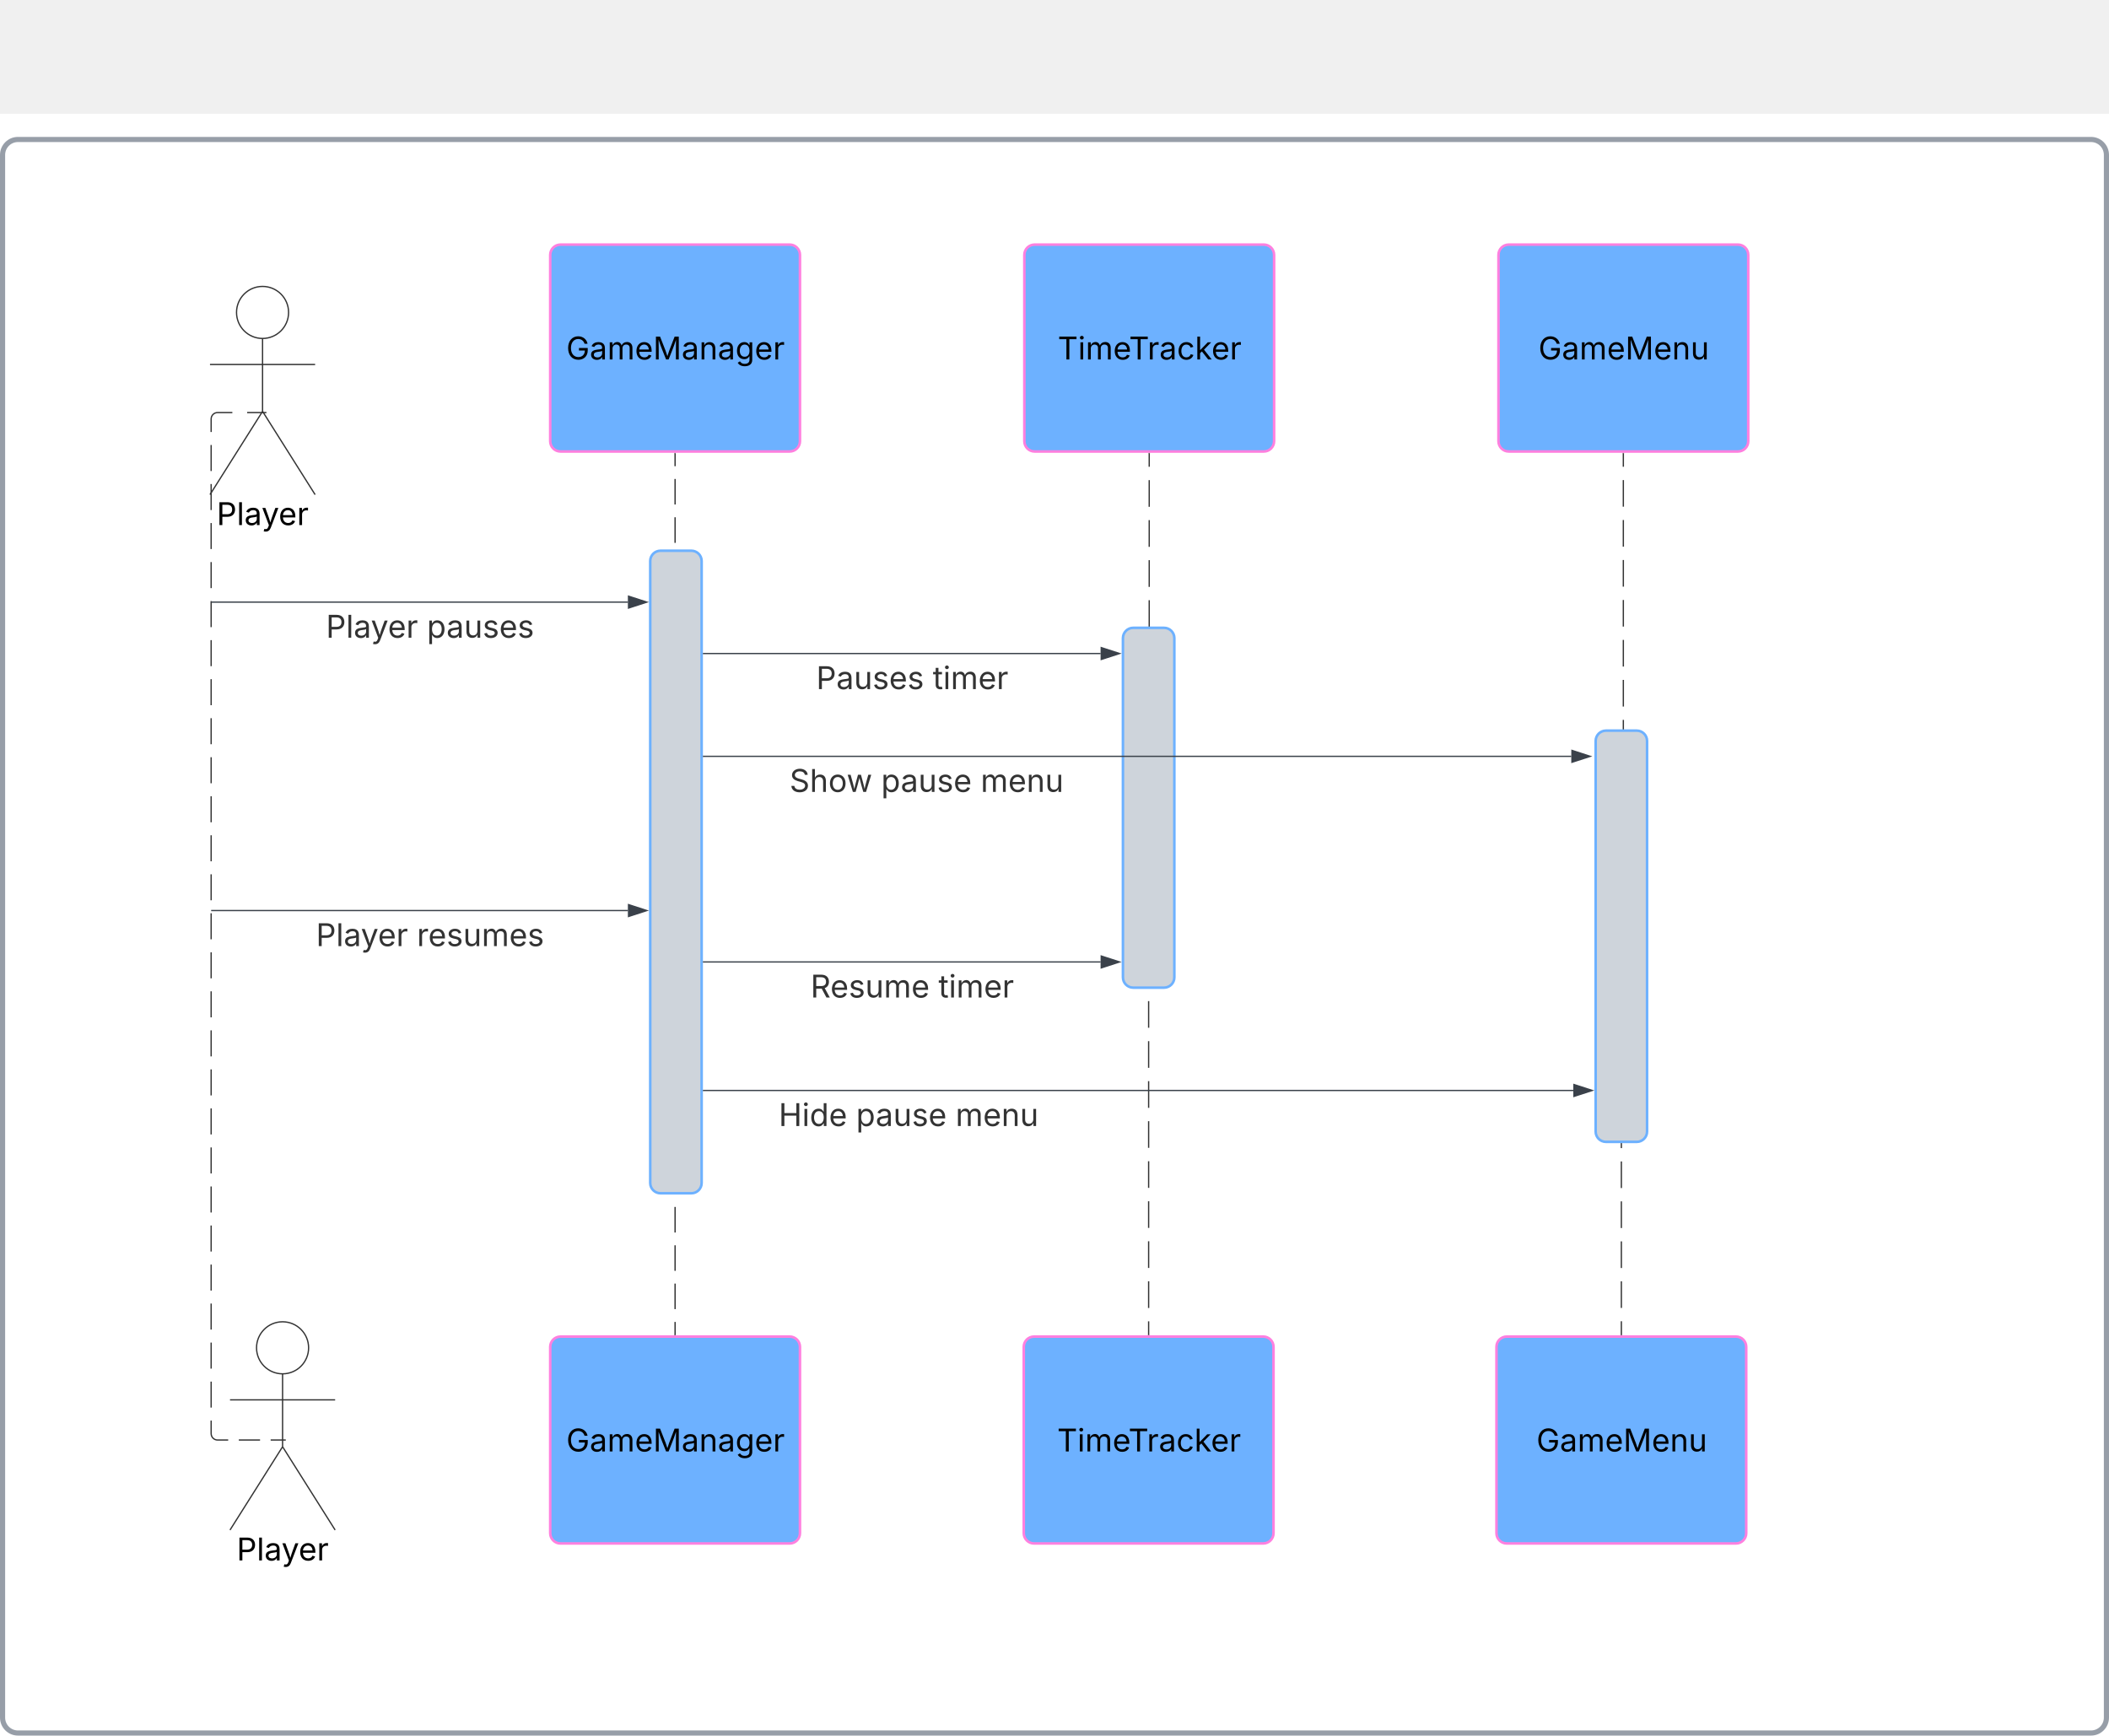
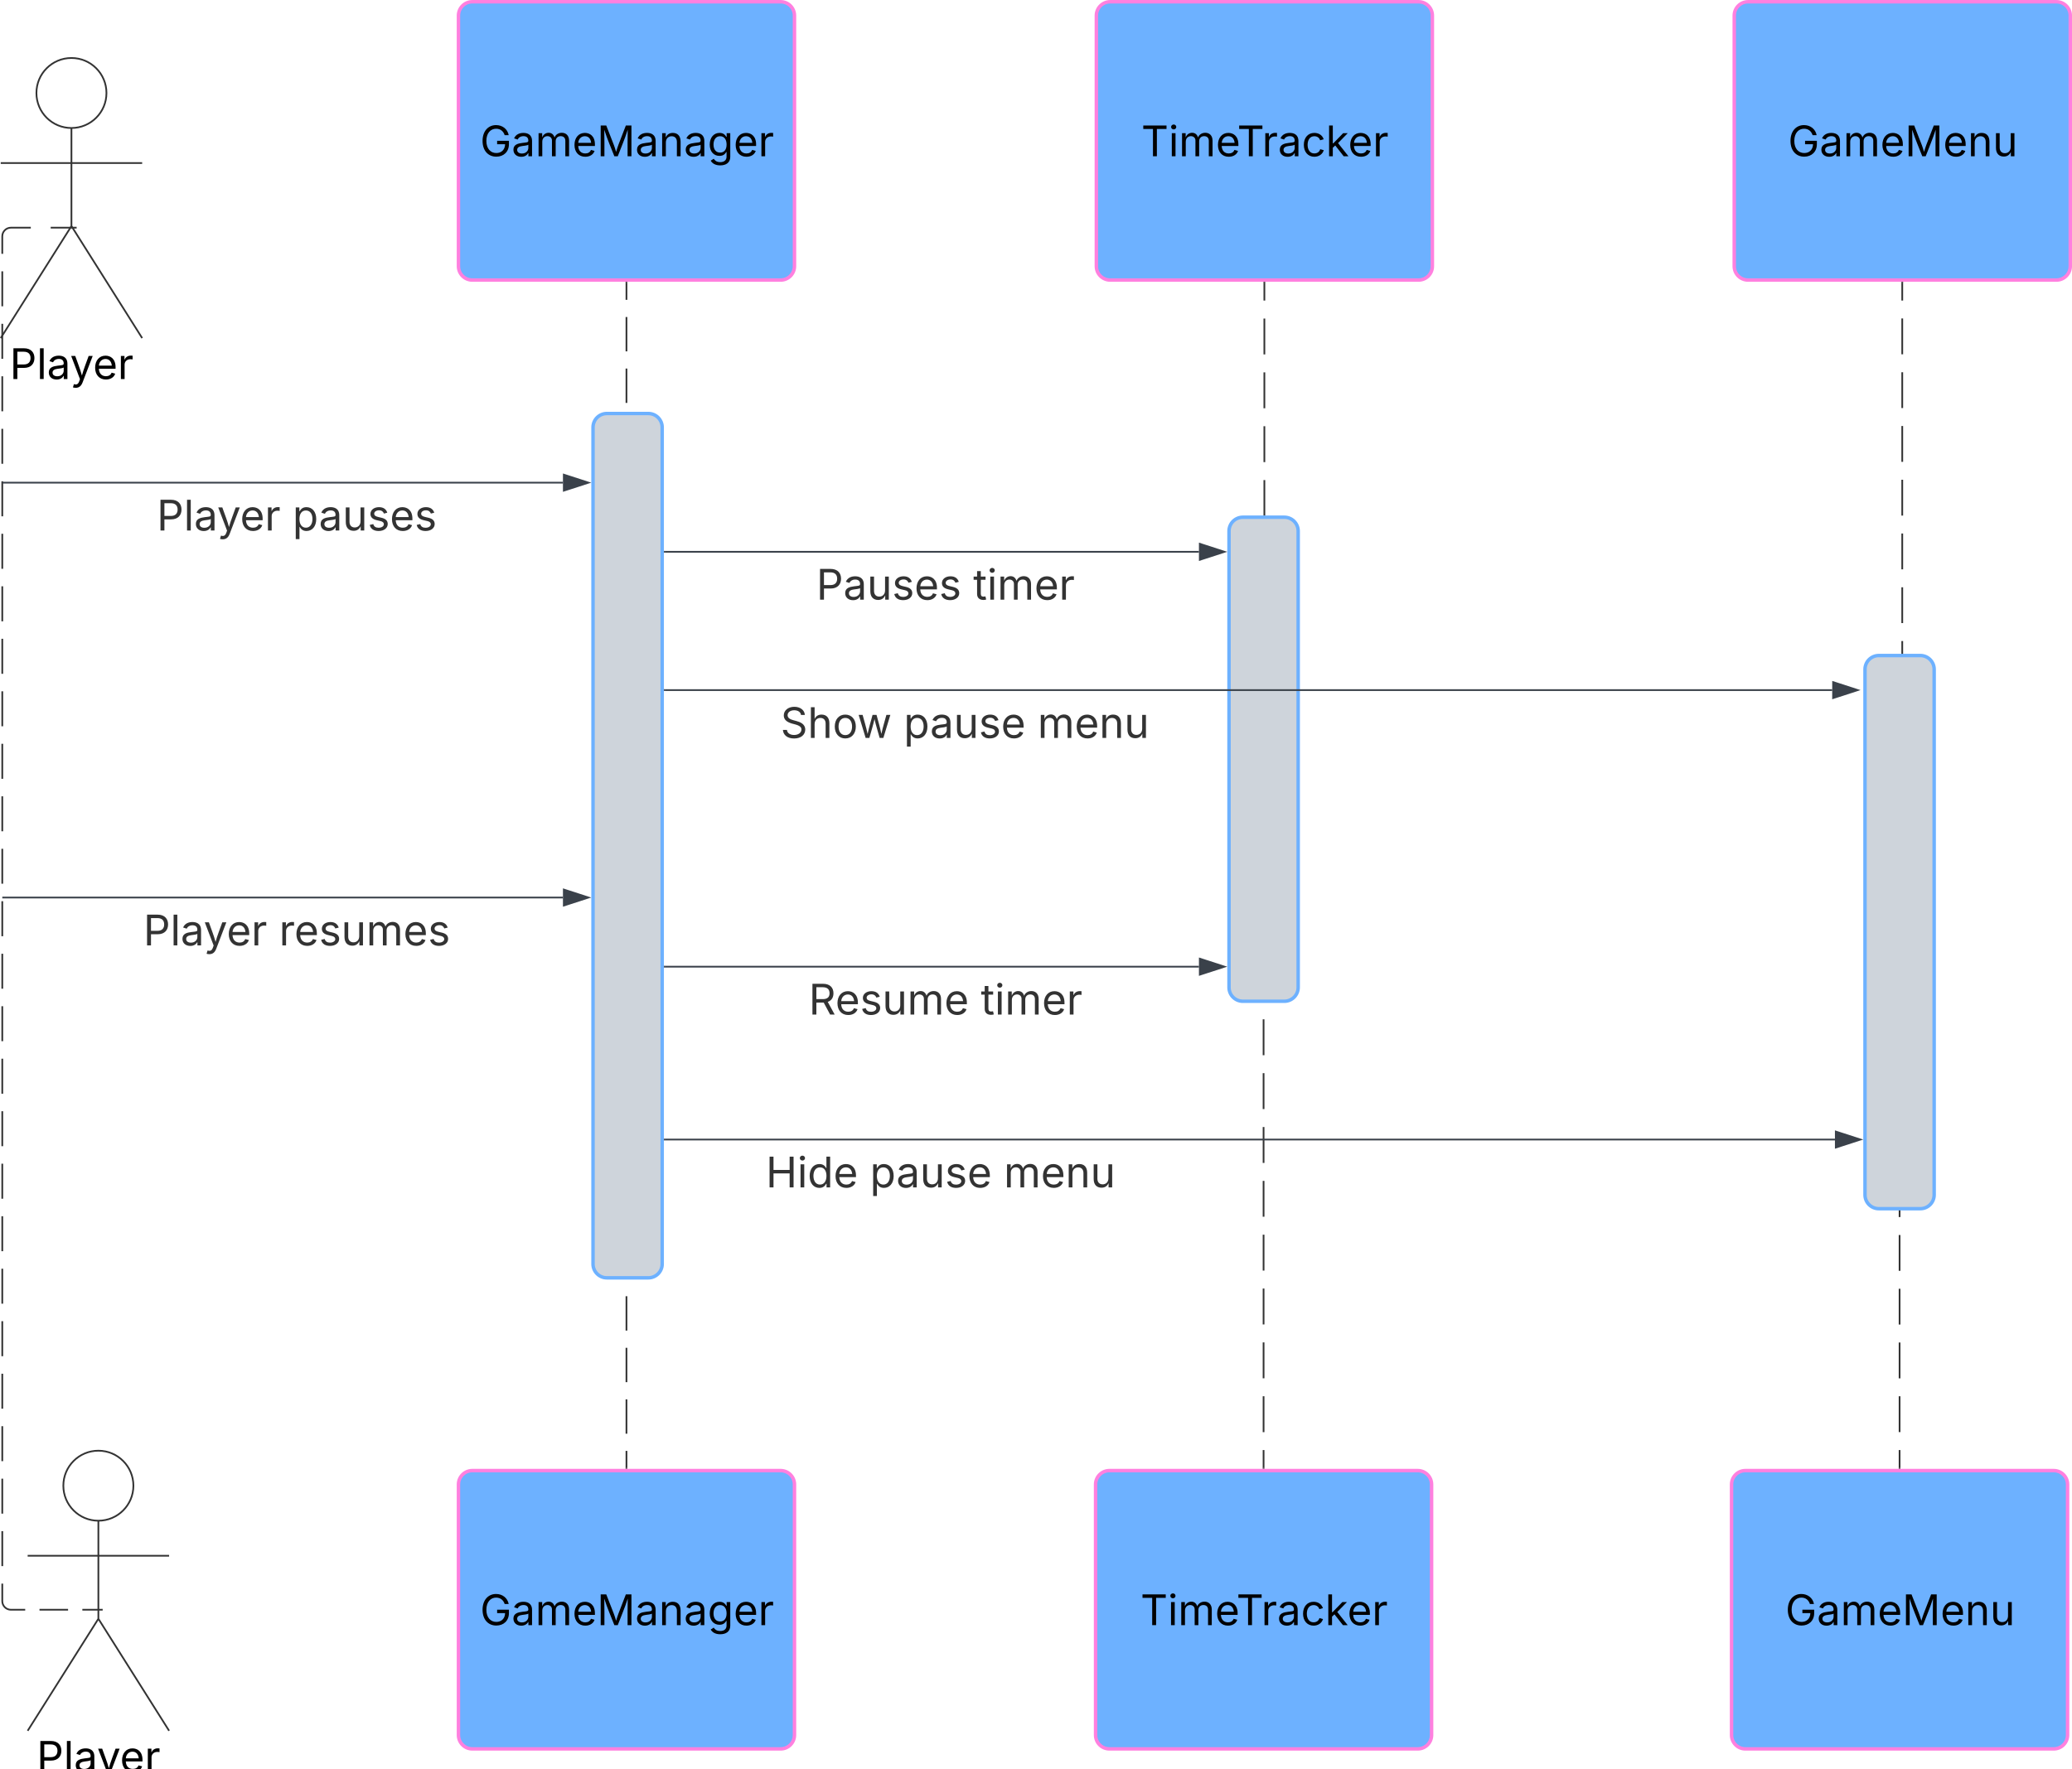
- <svg xmlns="http://www.w3.org/2000/svg" xmlns:ns1="lucid" xmlns:xlink="http://www.w3.org/1999/xlink" width="1640.97" height="1350.53">
-   <g transform="translate(1158.969 1088.531)" ns1:page-tab-id="0_0">
+ <svg xmlns="http://www.w3.org/2000/svg" xmlns:ns1="lucid" xmlns:xlink="http://www.w3.org/1999/xlink" width="1198.29" height="1023.24">
+   <g transform="translate(995.9972 899.21)" ns1:page-tab-id="0_0">
    <path d="M-2000-1000H500V500h-2500z" fill="#fff" />
-     <path d="M-1156.97-968a12 12 0 0 1 12-12H468a12 12 0 0 1 12 12V248a12 12 0 0 1-12 12h-1612.97a12 12 0 0 1-12-12z" stroke="#979ea8" stroke-width="4" fill="#fff" />
    <path d="M-955.18-767.5h-11.5m-11.5 0h-11.5a5 5 0 0 0-5 5v10.12m0 10.12v20.24m0 10.12v20.25m0 10.12v20.24m0 10.14v20.24m0 10.12v20.25m0 10.12v20.24m0 10.13v20.25m0 10.12v20.24m0 10.13v20.24m0 10.13v20.25m0 10.12v20.24m0 10.13V-388m0 10.13v20.25m0 10.12v20.24m0 10.12v20.25m0 10.13v20.24m0 10.13v20.24m0 10.12v20.25m0 10.13v20.24m0 10.13v20.24m0 10.12v20.25m0 10.13v20.24m0 10.12v20.24m0 10.12v20.24m0 10.13V6.77m0 10.12V27a5 5 0 0 0 5 5h8.26m8.26 0h16.53m8.26 0h8.26M-955.2-767.5h3.52M-940.12 32h3.5M-633.7-735.7v9.93m0 9.94v19.87m0 9.94v19.88m0 9.93v19.87m0 9.94v19.88m0 9.94v19.88m0 9.94v19.87m0 9.95v19.88m0 9.94v19.87m0 9.94v19.88m0 9.93v19.87m0 9.94v19.88m0 9.94V-368m0 9.94v19.87m0 9.95v19.88m0 9.93v19.88m0 9.94v19.87m0 9.94v19.87m0 9.94v19.88m0 9.94v19.88m0 9.93v19.88m0 9.95v19.87m0 9.94v19.88m0 9.94V-50" stroke="#333" fill="none" />
    <path d="M-633.22-735.7h-.95v-.5h.95zM-633.22-49.5h-.95v-.5h.95z" stroke="#333" stroke-width=".05" fill="#333" />
    <path d="M-264.78-735.7v10.37m0 10.4v20.75m0 10.38v20.77m0 10.38v20.77m0 10.38v20.77m0 10.38v20.77m0 10.38v20.77m0 10.38v20.76m0 10.4v20.76m0 10.4V-445m0 10.4v20.76m0 10.38v10.4a.22.22 0 0 1-.23.2.22.22 0 0 0-.23.24v10.38m0 10.38v20.77m0 10.4v20.76m0 10.38v20.76m0 10.4v20.75m0 10.4v20.75m0 10.4v20.75m0 10.38v20.77m0 10.38v20.77m0 10.38v20.77m0 10.38v20.77m0 10.38V-50" stroke="#333" fill="none" />
    <path d="M-264.3-735.7h-.96v-.5h.95zM-264.76-49.5h-.95v-.5h.94z" stroke="#333" stroke-width=".05" fill="#333" />
    <path d="M-285.23-592a8 8 0 0 1 8-8h24a8 8 0 0 1 8 8v264a8 8 0 0 1-8 8h-24a8 8 0 0 1-8-8z" stroke="#6db1ff" stroke-width="2" fill="#ced4db" />
    <path d="M104.12-735.7v10.36m0 10.36v20.74m0 10.36v20.73m0 10.37v20.73m0 10.37v20.73m0 10.37v20.73m0 10.37v20.73m0 10.37v20.73m0 10.37v20.73m0 10.37v20.73m0 10.36v20.75m0 10.36v10.38a.77.77 0 0 1-.77.77.77.77 0 0 0-.77.77v10.37m0 10.36v20.73m0 10.36v20.73m0 10.36v20.73m0 10.35v20.74m0 10.35v20.74m0 10.35v20.73m0 10.37v20.73m0 10.37v20.73m0 10.37v20.73m0 10.37v20.73m0 10.37V-50" stroke="#333" fill="none" />
    <path d="M104.6-735.7h-.95v-.5h.95zM103.05-49.5h-.95v-.5h.95z" stroke="#333" stroke-width=".05" fill="#333" />
    <path d="M82.58-512a8 8 0 0 1 8-8h24a8 8 0 0 1 8 8v304a8 8 0 0 1-8 8h-24a8 8 0 0 1-8-8zM-653.04-652a8 8 0 0 1 8-8h24a8 8 0 0 1 8 8v484a8 8 0 0 1-8 8h-24a8 8 0 0 1-8-8z" stroke="#6db1ff" stroke-width="2" fill="#ced4db" />
    <path d="M-361.95-890.2a8 8 0 0 1 8-8h178.33a8 8 0 0 1 8 8v145a8 8 0 0 1-8 8h-178.33a8 8 0 0 1-8-8z" stroke="#ff80df" stroke-width="2" fill="#6db1ff" />
    <use xlink:href="#a" transform="matrix(1,0,0,1,-353.9477,-890.21) translate(17.96897 81.39214)" />
    <path d="M6.96-890.2a8 8 0 0 1 8-8H193.3a8 8 0 0 1 8 8v145a8 8 0 0 1-8 8H14.95a8 8 0 0 1-8-8z" stroke="#ff80df" stroke-width="2" fill="#6db1ff" />
    <use xlink:href="#b" transform="matrix(1,0,0,1,14.95999,-890.21) translate(23.07151 81.39214)" />
    <path d="M-974.93-845.2v-.2a20.25 20.25 0 0 1 20.25-20.26 20.25 20.25 0 0 1 20.25 20.25 20.25 20.25 0 0 1-20.25 20.25 20.25 20.25 0 0 1-20.25-20.26v-.2" stroke="#333" fill="#fff" />
    <path d="M-995.57-857.66a8 8 0 0 1 8-8h65.8a8 8 0 0 1 8 8v146.03a8 8 0 0 1-8 8h-65.8a8 8 0 0 1-8-8z" fill="none" />
    <path d="M-954.68-825.15v56.7l40.9 64.82m-40.9-64.8l-40.9 64.8m0-101.27h81.8" stroke="#333" fill="none" />
    <use xlink:href="#c" transform="matrix(1,0,0,1,-1075.574,-703.6331) translate(85.19271 23.68056)" />
    <path d="M-730.86-890.2a8 8 0 0 1 8-8h178.33a8 8 0 0 1 8 8v145a8 8 0 0 1-8 8h-178.33a8 8 0 0 1-8-8z" stroke="#ff80df" stroke-width="2" fill="#6db1ff" />
    <use xlink:href="#d" transform="matrix(1,0,0,1,-722.8555,-890.21) translate(4.475586 81.39214)" />
    <path d="M-959.36-39.54v-.2A20.25 20.25 0 0 1-939.1-60a20.25 20.25 0 0 1 20.25 20.25A20.25 20.25 0 0 1-939.1-19.5a20.25 20.25 0 0 1-20.26-20.25v-.2" stroke="#333" fill="#fff" />
    <path d="M-980-52a8 8 0 0 1 8-8h65.8a8 8 0 0 1 8 8V94.03a8 8 0 0 1-8 8H-972a8 8 0 0 1-8-8z" fill="none" />
    <path d="M-939.1-19.5v56.72l40.9 64.8m-40.9-64.8l-40.9 64.8m0-101.26h81.8" stroke="#333" fill="none" />
    <use xlink:href="#c" transform="matrix(1,0,0,1,-1060,102.0275) translate(85.19271 23.68056)" />
    <path d="M-730.86-40.5a8 8 0 0 1 8-8h178.33a8 8 0 0 1 8 8v145a8 8 0 0 1-8 8h-178.33a8 8 0 0 1-8-8z" stroke="#ff80df" stroke-width="2" fill="#6db1ff" />
    <use xlink:href="#d" transform="matrix(1,0,0,1,-722.8555,-40.48623) translate(4.475586 81.39214)" />
    <path d="M-362.4-40.5a8 8 0 0 1 8-8h178.33a8 8 0 0 1 8 8v145a8 8 0 0 1-8 8H-354.4a8 8 0 0 1-8-8z" stroke="#ff80df" stroke-width="2" fill="#6db1ff" />
    <use xlink:href="#a" transform="matrix(1,0,0,1,-354.3952,-40.48623) translate(17.96897 81.39214)" />
    <path d="M5.4-40.5a8 8 0 0 1 8-8h178.34a8 8 0 0 1 8 8v145a8 8 0 0 1-8 8H13.4a8 8 0 0 1-8-8z" stroke="#ff80df" stroke-width="2" fill="#6db1ff" />
    <use xlink:href="#b" transform="matrix(1,0,0,1,13.41493,-40.48623) translate(23.07151 81.39214)" />
    <path d="M-994.18-620h323.75M-994.17-620h-.5" stroke="#3a414a" fill="none" />
    <path d="M-655.66-620l-14.27 4.63v-9.26z" stroke="#3a414a" fill="#3a414a" />
    <use xlink:href="#e" transform="matrix(1,0,0,1,-905.3266,-616) translate(0 23.68056)" />
    <use xlink:href="#f" transform="matrix(1,0,0,1,-905.3266,-616) translate(78.48958 23.68056)" />
    <path d="M-611.54-580h308.92" stroke="#3a414a" fill="none" />
    <path d="M-611.53-579.52h-.5v-.96h.5z" stroke="#3a414a" stroke-width=".05" fill="#3a414a" />
    <path d="M-287.85-580l-14.27 4.63v-9.26z" stroke="#3a414a" fill="#3a414a" />
    <use xlink:href="#g" transform="matrix(1,0,0,1,-523.89,-575.9999) translate(0 23.68056)" />
    <use xlink:href="#h" transform="matrix(1,0,0,1,-523.89,-575.9999) translate(90.72374 23.68056)" />
    <path d="M-611.54-500H63.6" stroke="#3a414a" fill="none" />
    <path d="M-611.53-499.52h-.5v-.96h.5z" stroke="#3a414a" stroke-width=".05" fill="#3a414a" />
    <path d="M78.38-500l-14.27 4.63.02-9.26z" stroke="#3a414a" fill="#3a414a" />
    <use xlink:href="#i" transform="matrix(1,0,0,1,-544.6043,-495.9999) translate(0 23.68056)" />
    <use xlink:href="#j" transform="matrix(1,0,0,1,-544.6043,-495.9999) translate(71.23264 23.68056)" />
    <use xlink:href="#k" transform="matrix(1,0,0,1,-544.6043,-495.9999) translate(148.648 23.68056)" />
    <path d="M-994.18-380h323.75M-994.17-380h-.5" stroke="#3a414a" fill="none" />
    <path d="M-655.66-380l-14.27 4.63v-9.26z" stroke="#3a414a" fill="#3a414a" />
    <use xlink:href="#e" transform="matrix(1,0,0,1,-913.0908,-375.9999) translate(0 23.68056)" />
    <use xlink:href="#l" transform="matrix(1,0,0,1,-913.0908,-375.9999) translate(78.48958 23.68056)" />
    <path d="M-611.54-340h308.92" stroke="#3a414a" fill="none" />
    <path d="M-611.53-339.52h-.5v-.96h.5z" stroke="#3a414a" stroke-width=".05" fill="#3a414a" />
    <path d="M-287.85-340l-14.27 4.63v-9.26z" stroke="#3a414a" fill="#3a414a" />
    <use xlink:href="#m" transform="matrix(1,0,0,1,-528.2882,-336) translate(0 23.68056)" />
    <use xlink:href="#h" transform="matrix(1,0,0,1,-528.2882,-336) translate(99.5204 23.68056)" />
    <path d="M-611.54-240H65.2" stroke="#3a414a" fill="none" />
    <path d="M-611.53-239.53h-.5v-.94h.5z" stroke="#3a414a" stroke-width=".05" fill="#3a414a" />
    <path d="M79.96-240l-14.27 4.63v-9.26z" stroke="#3a414a" fill="#3a414a" />
    <g>
      <use xlink:href="#n" transform="matrix(1,0,0,1,-553.078,-236) translate(0 23.68056)" />
      <use xlink:href="#j" transform="matrix(1,0,0,1,-553.078,-236) translate(60.18012 23.68056)" />
      <use xlink:href="#k" transform="matrix(1,0,0,1,-553.078,-236) translate(137.5955 23.68056)" />
    </g>
    <defs>
      <path d="M98-1322v-168h1126v168H757V0H567v-1322H98" id="o" />
      <path d="M158 0v-1118h180V0H158zm91-1301c-68 0-125-53-125-119s57-119 125-119c69 0 126 53 126 119s-57 119-126 119" id="p" />
      <path d="M158 0v-1118h175l1 205c55-151 181-225 313-225 147 0 245 90 285 228 53-141 190-228 352-228 194 0 352 125 352 384V0h-181v-749c0-161-105-225-225-225-151 0-243 103-243 244V0H807v-767c0-124-93-207-219-207-131 0-250 92-250 270V0H158" id="q" />
      <path d="M628 24c-324 0-524-230-524-574 0-343 198-582 503-582 237 0 487 146 487 559v75H286c9 234 145 362 343 362 132 0 231-58 273-172l174 48C1024-91 857 24 628 24zM287-650h624c-17-190-120-322-304-322-192 0-309 151-320 322" id="r" />
      <path d="M158 0v-1118h174v172h12c41-113 157-188 290-188 26 0 70 2 91 3v181c-11-2-60-10-108-10-161 0-279 109-279 260V0H158" id="s" />
      <path d="M471 26C259 26 90-98 90-318c0-256 228-303 435-329 202-27 287-16 287-108 0-139-79-219-234-219-161 0-248 86-283 164l-173-57c86-203 278-265 451-265 150 0 419 46 419 395V0H815v-152h-12C765-73 660 26 471 26zm31-159c199 0 310-134 310-271v-155c-30 35-226 55-295 64-131 17-246 59-246 186 0 116 97 176 231 176" id="t" />
      <path d="M613 24c-304 0-509-231-509-576 0-350 205-580 509-580 216 0 392 114 453 309l-173 49c-33-115-133-197-280-197-223 0-326 196-326 419 0 220 103 415 326 415 150 0 252-85 285-206l172 49C1010-95 832 24 613 24" id="u" />
      <path d="M158 0v-1490h180v865h22l478-493h223L593-638 1096 0H865L456-523 338-412V0H158" id="v" />
      <g id="a">
        <use transform="matrix(0.01193576,0,0,0.01193576,0,0)" xlink:href="#o" />
        <use transform="matrix(0.01193576,0,0,0.01193576,15.77908,0)" xlink:href="#p" />
        <use transform="matrix(0.01193576,0,0,0.01193576,21.69922,0)" xlink:href="#q" />
        <use transform="matrix(0.01193576,0,0,0.01193576,43.11198,0)" xlink:href="#r" />
        <use transform="matrix(0.01193576,0,0,0.01193576,55.45356,0)" xlink:href="#o" />
        <use transform="matrix(0.01193576,0,0,0.01193576,69.84809,0)" xlink:href="#s" />
        <use transform="matrix(0.01193576,0,0,0.01193576,79.05056,0)" xlink:href="#t" />
        <use transform="matrix(0.01193576,0,0,0.01193576,92.77669,0)" xlink:href="#u" />
        <use transform="matrix(0.01193576,0,0,0.01193576,106.7415,0)" xlink:href="#v" />
        <use transform="matrix(0.01193576,0,0,0.01193576,119.6083,0)" xlink:href="#r" />
        <use transform="matrix(0.01193576,0,0,0.01193576,133.8596,0)" xlink:href="#s" />
      </g>
      <path d="M789 20c-398 0-667-293-667-764 0-473 273-766 655-766 315 0 558 198 612 487h-196c-61-191-204-311-415-311-262 0-471 207-471 590 0 380 208 588 482 588 249 0 420-165 425-427H828v-166h572v163c0 370-256 606-611 606" id="w" />
      <path d="M180 0v-1490h270l367 940c28 72 75 218 110 339 35-117 81-264 110-339l362-940h271V0h-187c2-448-5-837 7-1287-157 497-311 829-483 1287H842C666-458 514-784 354-1284c12 438 5 843 7 1284H180" id="x" />
      <path d="M338-670V0H158v-1118h173l1 207c72-158 192-221 342-221 226 0 378 139 378 422V0H872v-695c0-172-96-275-252-275-161 0-282 109-282 300" id="y" />
      <path d="M537 14c-226 0-379-139-379-422v-710h180v695c0 172 97 275 253 275 160 0 281-109 281-300v-670h181V0H879v-209C806-46 684 14 537 14" id="z" />
      <g id="b">
        <use transform="matrix(0.01193576,0,0,0.01193576,0,0)" xlink:href="#w" />
        <use transform="matrix(0.01193576,0,0,0.01193576,18.23785,0)" xlink:href="#t" />
        <use transform="matrix(0.01193576,0,0,0.01193576,31.96398,0)" xlink:href="#q" />
        <use transform="matrix(0.01193576,0,0,0.01193576,53.37674,0)" xlink:href="#r" />
        <use transform="matrix(0.01193576,0,0,0.01193576,67.62804,0)" xlink:href="#x" />
        <use transform="matrix(0.01193576,0,0,0.01193576,89.7092,0)" xlink:href="#r" />
        <use transform="matrix(0.01193576,0,0,0.01193576,103.9605,0)" xlink:href="#y" />
        <use transform="matrix(0.01193576,0,0,0.01193576,118.4028,0)" xlink:href="#z" />
      </g>
      <path d="M180 0v-1490h510c348 0 508 209 508 474 0 266-160 477-507 477H370V0H180zm190-706h312c236 0 327-133 327-310 0-176-91-307-329-307H370v617" id="A" />
      <path d="M338-1490V0H158v-1490h180" id="B" />
      <path d="M140 405l46-156c120 36 205 19 263-150l32-93L54-1118h197c107 313 237 620 324 950 87-331 219-637 326-950h196L606 167c-68 178-176 259-334 259-64 0-113-12-132-21" id="C" />
      <g id="c">
        <use transform="matrix(0.01193576,0,0,0.01193576,0,0)" xlink:href="#A" />
        <use transform="matrix(0.01193576,0,0,0.01193576,15.61198,0)" xlink:href="#B" />
        <use transform="matrix(0.01193576,0,0,0.01193576,21.53212,0)" xlink:href="#t" />
        <use transform="matrix(0.01193576,0,0,0.01193576,34.90017,0)" xlink:href="#C" />
        <use transform="matrix(0.01193576,0,0,0.01193576,48.16081,0)" xlink:href="#r" />
        <use transform="matrix(0.01193576,0,0,0.01193576,62.41211,0)" xlink:href="#s" />
      </g>
      <path d="M611 442c-248 0-391-105-460-228l146-94c47 65 117 165 314 165 178 0 307-82 307-266v-224h-17C863-141 792-18 576-18c-268 0-472-195-472-546 0-346 197-568 476-568 216 0 288 133 326 193h17v-179h175V29c0 289-215 413-487 413zm-5-620c203 0 314-146 314-390 0-237-108-403-314-403-213 0-319 180-319 403 0 230 109 390 319 390" id="D" />
      <g id="d">
        <use transform="matrix(0.01193576,0,0,0.01193576,0,0)" xlink:href="#w" />
        <use transform="matrix(0.01193576,0,0,0.01193576,18.23785,0)" xlink:href="#t" />
        <use transform="matrix(0.01193576,0,0,0.01193576,31.96398,0)" xlink:href="#q" />
        <use transform="matrix(0.01193576,0,0,0.01193576,53.37674,0)" xlink:href="#r" />
        <use transform="matrix(0.01193576,0,0,0.01193576,67.62804,0)" xlink:href="#x" />
        <use transform="matrix(0.01193576,0,0,0.01193576,89.7092,0)" xlink:href="#t" />
        <use transform="matrix(0.01193576,0,0,0.01193576,103.4353,0)" xlink:href="#y" />
        <use transform="matrix(0.01193576,0,0,0.01193576,117.8776,0)" xlink:href="#t" />
        <use transform="matrix(0.01193576,0,0,0.01193576,131.6037,0)" xlink:href="#D" />
        <use transform="matrix(0.01193576,0,0,0.01193576,146.5951,0)" xlink:href="#r" />
        <use transform="matrix(0.01193576,0,0,0.01193576,160.8464,0)" xlink:href="#s" />
      </g>
      <path fill="#333" d="M180 0v-1490h510c348 0 508 209 508 474 0 266-160 477-507 477H370V0H180zm190-706h312c236 0 327-133 327-310 0-176-91-307-329-307H370v617" id="E" />
      <path fill="#333" d="M338-1490V0H158v-1490h180" id="F" />
      <path fill="#333" d="M471 26C259 26 90-98 90-318c0-256 228-303 435-329 202-27 287-16 287-108 0-139-79-219-234-219-161 0-248 86-283 164l-173-57c86-203 278-265 451-265 150 0 419 46 419 395V0H815v-152h-12C765-73 660 26 471 26zm31-159c199 0 310-134 310-271v-155c-30 35-226 55-295 64-131 17-246 59-246 186 0 116 97 176 231 176" id="G" />
      <path fill="#333" d="M140 405l46-156c120 36 205 19 263-150l32-93L54-1118h197c107 313 237 620 324 950 87-331 219-637 326-950h196L606 167c-68 178-176 259-334 259-64 0-113-12-132-21" id="H" />
      <path fill="#333" d="M628 24c-324 0-524-230-524-574 0-343 198-582 503-582 237 0 487 146 487 559v75H286c9 234 145 362 343 362 132 0 231-58 273-172l174 48C1024-91 857 24 628 24zM287-650h624c-17-190-120-322-304-322-192 0-309 151-320 322" id="I" />
      <path fill="#333" d="M158 0v-1118h174v172h12c41-113 157-188 290-188 26 0 70 2 91 3v181c-11-2-60-10-108-10-161 0-279 109-279 260V0H158" id="J" />
      <g id="e">
        <use transform="matrix(0.01193576,0,0,0.01193576,0,0)" xlink:href="#E" />
        <use transform="matrix(0.01193576,0,0,0.01193576,15.61198,0)" xlink:href="#F" />
        <use transform="matrix(0.01193576,0,0,0.01193576,21.53212,0)" xlink:href="#G" />
        <use transform="matrix(0.01193576,0,0,0.01193576,34.90017,0)" xlink:href="#H" />
        <use transform="matrix(0.01193576,0,0,0.01193576,48.16081,0)" xlink:href="#I" />
        <use transform="matrix(0.01193576,0,0,0.01193576,62.41211,0)" xlink:href="#J" />
      </g>
      <path fill="#333" d="M158 418v-1536h174v179h20c37-59 106-193 324-193 279 0 474 222 474 576 0 356-194 580-473 580-213 0-288-135-325-197h-14v591H158zm492-555c209 0 317-186 317-421 0-232-105-413-317-413-206 0-314 166-314 413 0 249 111 421 314 421" id="K" />
      <path fill="#333" d="M537 14c-226 0-379-139-379-422v-710h180v695c0 172 97 275 253 275 160 0 281-109 281-300v-670h181V0H879v-209C806-46 684 14 537 14" id="L" />
      <path fill="#333" d="M538 24C308 24 148-78 108-271l171-41c32 123 123 178 257 178 156 0 256-77 256-169 0-77-54-128-164-154l-186-44c-203-48-300-148-300-305 0-192 176-326 414-326 230 0 351 112 402 269l-163 42c-31-80-94-158-238-158-133 0-233 69-233 162 0 83 57 129 188 160l169 40c203 48 298 149 298 302 0 196-179 339-441 339" id="M" />
      <g id="f">
        <use transform="matrix(0.01193576,0,0,0.01193576,0,0)" xlink:href="#K" />
        <use transform="matrix(0.01193576,0,0,0.01193576,15.20616,0)" xlink:href="#G" />
        <use transform="matrix(0.01193576,0,0,0.01193576,28.93229,0)" xlink:href="#L" />
        <use transform="matrix(0.01193576,0,0,0.01193576,43.3865,0)" xlink:href="#M" />
        <use transform="matrix(0.01193576,0,0,0.01193576,56.28906,0)" xlink:href="#I" />
        <use transform="matrix(0.01193576,0,0,0.01193576,70.54036,0)" xlink:href="#M" />
      </g>
      <g id="g">
        <use transform="matrix(0.01193576,0,0,0.01193576,0,0)" xlink:href="#E" />
        <use transform="matrix(0.01193576,0,0,0.01193576,15.61198,0)" xlink:href="#G" />
        <use transform="matrix(0.01193576,0,0,0.01193576,29.33811,0)" xlink:href="#L" />
        <use transform="matrix(0.01193576,0,0,0.01193576,43.79232,0)" xlink:href="#M" />
        <use transform="matrix(0.01193576,0,0,0.01193576,56.69488,0)" xlink:href="#I" />
        <use transform="matrix(0.01193576,0,0,0.01193576,70.94618,0)" xlink:href="#M" />
      </g>
      <path fill="#333" d="M598-1118v154H368v674c0 100 37 144 132 144 23 0 62-6 92-12L629-6c-37 13-88 20-134 20-193 0-307-107-307-290v-688H20v-154h168v-266h180v266h230" id="N" />
      <path fill="#333" d="M158 0v-1118h180V0H158zm91-1301c-68 0-125-53-125-119s57-119 125-119c69 0 126 53 126 119s-57 119-126 119" id="O" />
      <path fill="#333" d="M158 0v-1118h175l1 205c55-151 181-225 313-225 147 0 245 90 285 228 53-141 190-228 352-228 194 0 352 125 352 384V0h-181v-749c0-161-105-225-225-225-151 0-243 103-243 244V0H807v-767c0-124-93-207-219-207-131 0-250 92-250 270V0H158" id="P" />
      <g id="h">
        <use transform="matrix(0.01193576,0,0,0.01193576,0,0)" xlink:href="#N" />
        <use transform="matrix(0.01193576,0,0,0.01193576,7.996962,0)" xlink:href="#O" />
        <use transform="matrix(0.01193576,0,0,0.01193576,13.9171,0)" xlink:href="#P" />
        <use transform="matrix(0.01193576,0,0,0.01193576,35.32986,0)" xlink:href="#I" />
        <use transform="matrix(0.01193576,0,0,0.01193576,49.58116,0)" xlink:href="#J" />
      </g>
      <path fill="#333" d="M657 26c-323 0-524-166-541-416h195c15 169 171 246 346 246 202 0 356-106 356-265 5-203-294-238-475-293-239-73-380-191-380-389 0-252 224-419 512-419 294 0 499 171 508 396H992c-17-145-151-228-328-228-193 0-321 102-321 242 0 156 175 211 284 241l149 41c160 44 422 134 422 412 0 244-197 432-541 432" id="Q" />
      <path fill="#333" d="M338-670V0H158v-1490h180v566c73-149 190-208 336-208 226 0 379 139 379 422V0H872v-695c0-172-96-275-252-275-161 0-282 109-282 300" id="R" />
      <path fill="#333" d="M613 24c-304 0-509-231-509-576 0-350 205-580 509-580 305 0 511 230 511 580 0 345-206 576-511 576zm0-161c226 0 329-195 329-415 0-222-103-419-329-419-223 0-326 196-326 419 0 220 103 415 326 415" id="S" />
      <path fill="#333" d="M409 0L70-1118h191c89 329 165 560 243 925 75-353 154-601 240-925h192c85 325 161 564 235 922 77-354 157-598 244-922h191L1267 0h-179c-86-307-176-590-250-913C763-588 675-308 588 0H409" id="T" />
      <g id="i">
        <use transform="matrix(0.01193576,0,0,0.01193576,0,0)" xlink:href="#Q" />
        <use transform="matrix(0.01193576,0,0,0.01193576,15.68359,0)" xlink:href="#R" />
        <use transform="matrix(0.01193576,0,0,0.01193576,30.1378,0)" xlink:href="#S" />
        <use transform="matrix(0.01193576,0,0,0.01193576,44.3533,0)" xlink:href="#T" />
      </g>
      <g id="j">
        <use transform="matrix(0.01193576,0,0,0.01193576,0,0)" xlink:href="#K" />
        <use transform="matrix(0.01193576,0,0,0.01193576,15.20616,0)" xlink:href="#G" />
        <use transform="matrix(0.01193576,0,0,0.01193576,28.93229,0)" xlink:href="#L" />
        <use transform="matrix(0.01193576,0,0,0.01193576,43.3865,0)" xlink:href="#M" />
        <use transform="matrix(0.01193576,0,0,0.01193576,56.28906,0)" xlink:href="#I" />
      </g>
      <path fill="#333" d="M338-670V0H158v-1118h173l1 207c72-158 192-221 342-221 226 0 378 139 378 422V0H872v-695c0-172-96-275-252-275-161 0-282 109-282 300" id="U" />
      <g id="k">
        <use transform="matrix(0.01193576,0,0,0.01193576,0,0)" xlink:href="#P" />
        <use transform="matrix(0.01193576,0,0,0.01193576,21.41276,0)" xlink:href="#I" />
        <use transform="matrix(0.01193576,0,0,0.01193576,35.66406,0)" xlink:href="#U" />
        <use transform="matrix(0.01193576,0,0,0.01193576,50.10634,0)" xlink:href="#L" />
      </g>
      <g id="l">
        <use transform="matrix(0.01193576,0,0,0.01193576,0,0)" xlink:href="#J" />
        <use transform="matrix(0.01193576,0,0,0.01193576,8.796658,0)" xlink:href="#I" />
        <use transform="matrix(0.01193576,0,0,0.01193576,23.04796,0)" xlink:href="#M" />
        <use transform="matrix(0.01193576,0,0,0.01193576,35.95052,0)" xlink:href="#L" />
        <use transform="matrix(0.01193576,0,0,0.01193576,50.40473,0)" xlink:href="#P" />
        <use transform="matrix(0.01193576,0,0,0.01193576,71.81749,0)" xlink:href="#I" />
        <use transform="matrix(0.01193576,0,0,0.01193576,86.06879,0)" xlink:href="#M" />
      </g>
      <path fill="#333" d="M180 0v-1490h510c348 0 508 194 508 460 0 198-88 351-276 417L1256 0h-220L726-579c-117 2-238 0-356 1V0H180zm190-747h312c235 0 327-108 327-283 0-177-92-293-329-293H370v576" id="V" />
      <g id="m">
        <use transform="matrix(0.01193576,0,0,0.01193576,0,0)" xlink:href="#V" />
        <use transform="matrix(0.01193576,0,0,0.01193576,15.37326,0)" xlink:href="#I" />
        <use transform="matrix(0.01193576,0,0,0.01193576,29.62457,0)" xlink:href="#M" />
        <use transform="matrix(0.01193576,0,0,0.01193576,42.52713,0)" xlink:href="#L" />
        <use transform="matrix(0.01193576,0,0,0.01193576,56.98134,0)" xlink:href="#P" />
        <use transform="matrix(0.01193576,0,0,0.01193576,78.3941,0)" xlink:href="#I" />
      </g>
      <path fill="#333" d="M180 0v-1490h190v644h782v-644h190V0h-190v-678H370V0H180" id="W" />
      <path fill="#333" d="M577 24c-279 0-473-224-473-580 0-354 195-576 474-576 218 0 287 134 324 193h14v-551h180V0H922v-173h-20C865-111 790 24 577 24zm27-161c203 0 314-172 314-421 0-247-108-413-314-413-212 0-317 181-317 413 0 235 108 421 317 421" id="X" />
      <g id="n">
        <use transform="matrix(0.01193576,0,0,0.01193576,0,0)" xlink:href="#W" />
        <use transform="matrix(0.01193576,0,0,0.01193576,18.16623,0)" xlink:href="#O" />
        <use transform="matrix(0.01193576,0,0,0.01193576,24.08637,0)" xlink:href="#X" />
        <use transform="matrix(0.01193576,0,0,0.01193576,39.05382,0)" xlink:href="#I" />
      </g>
    </defs>
  </g>
</svg>
